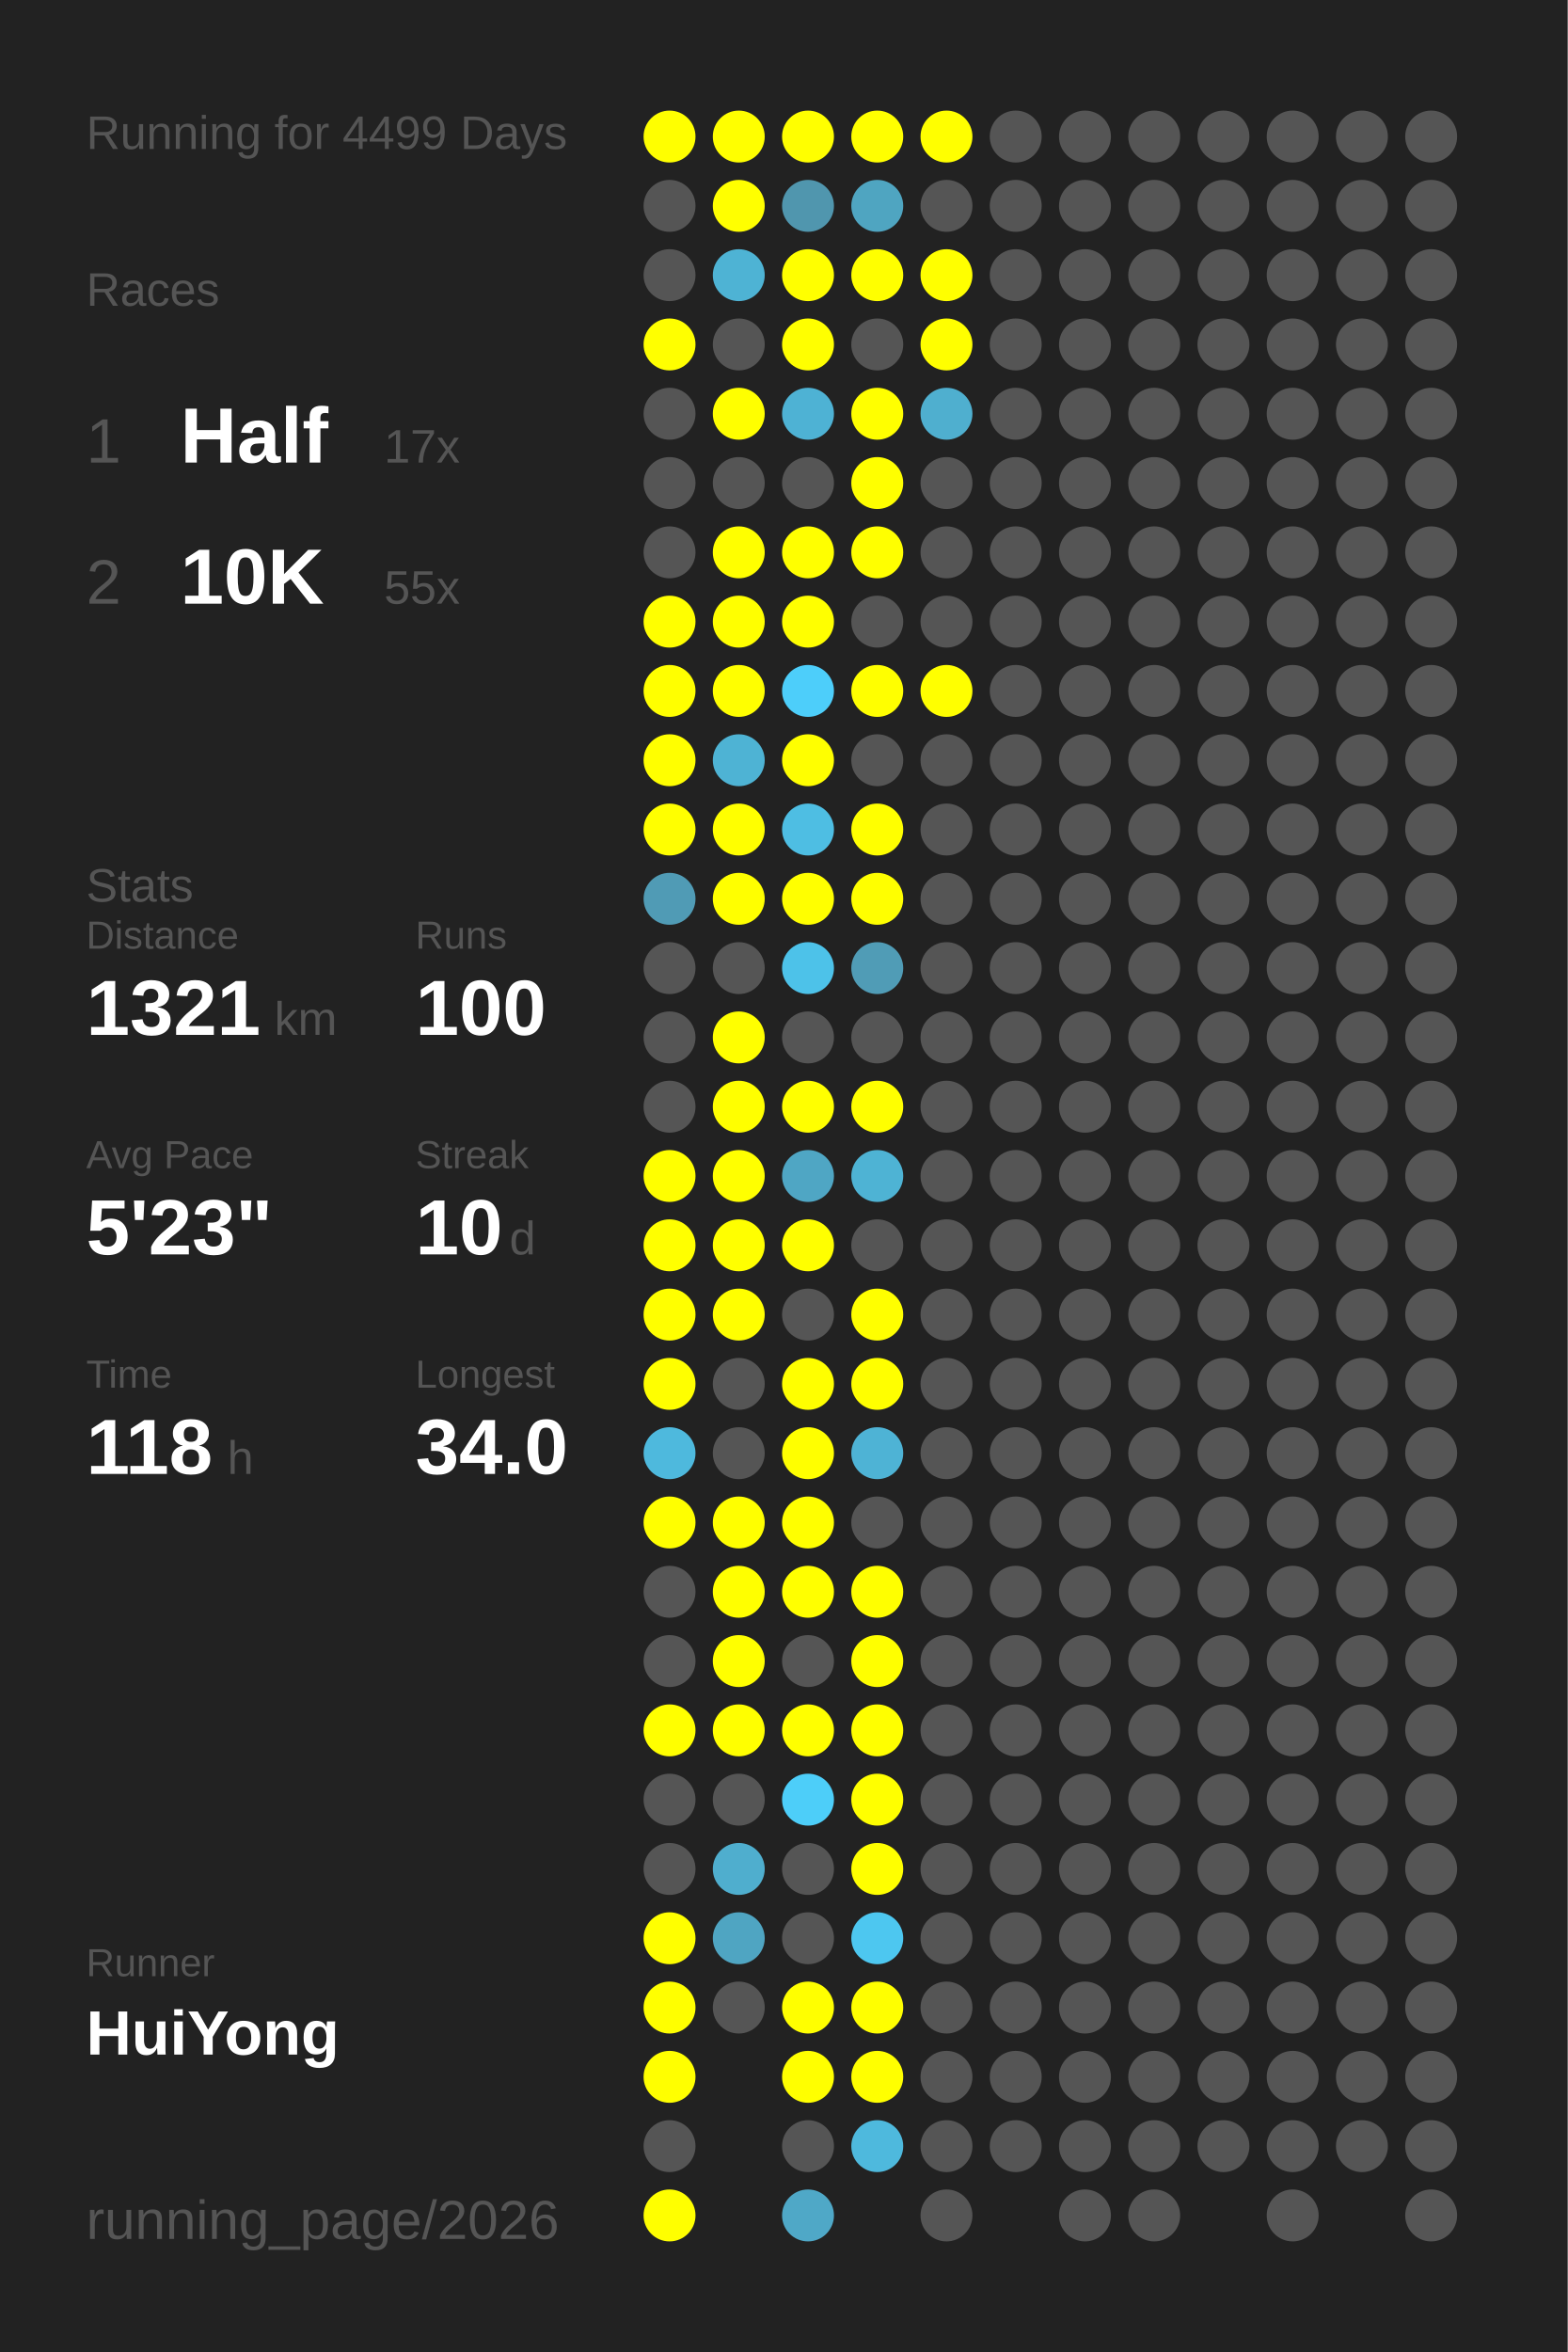
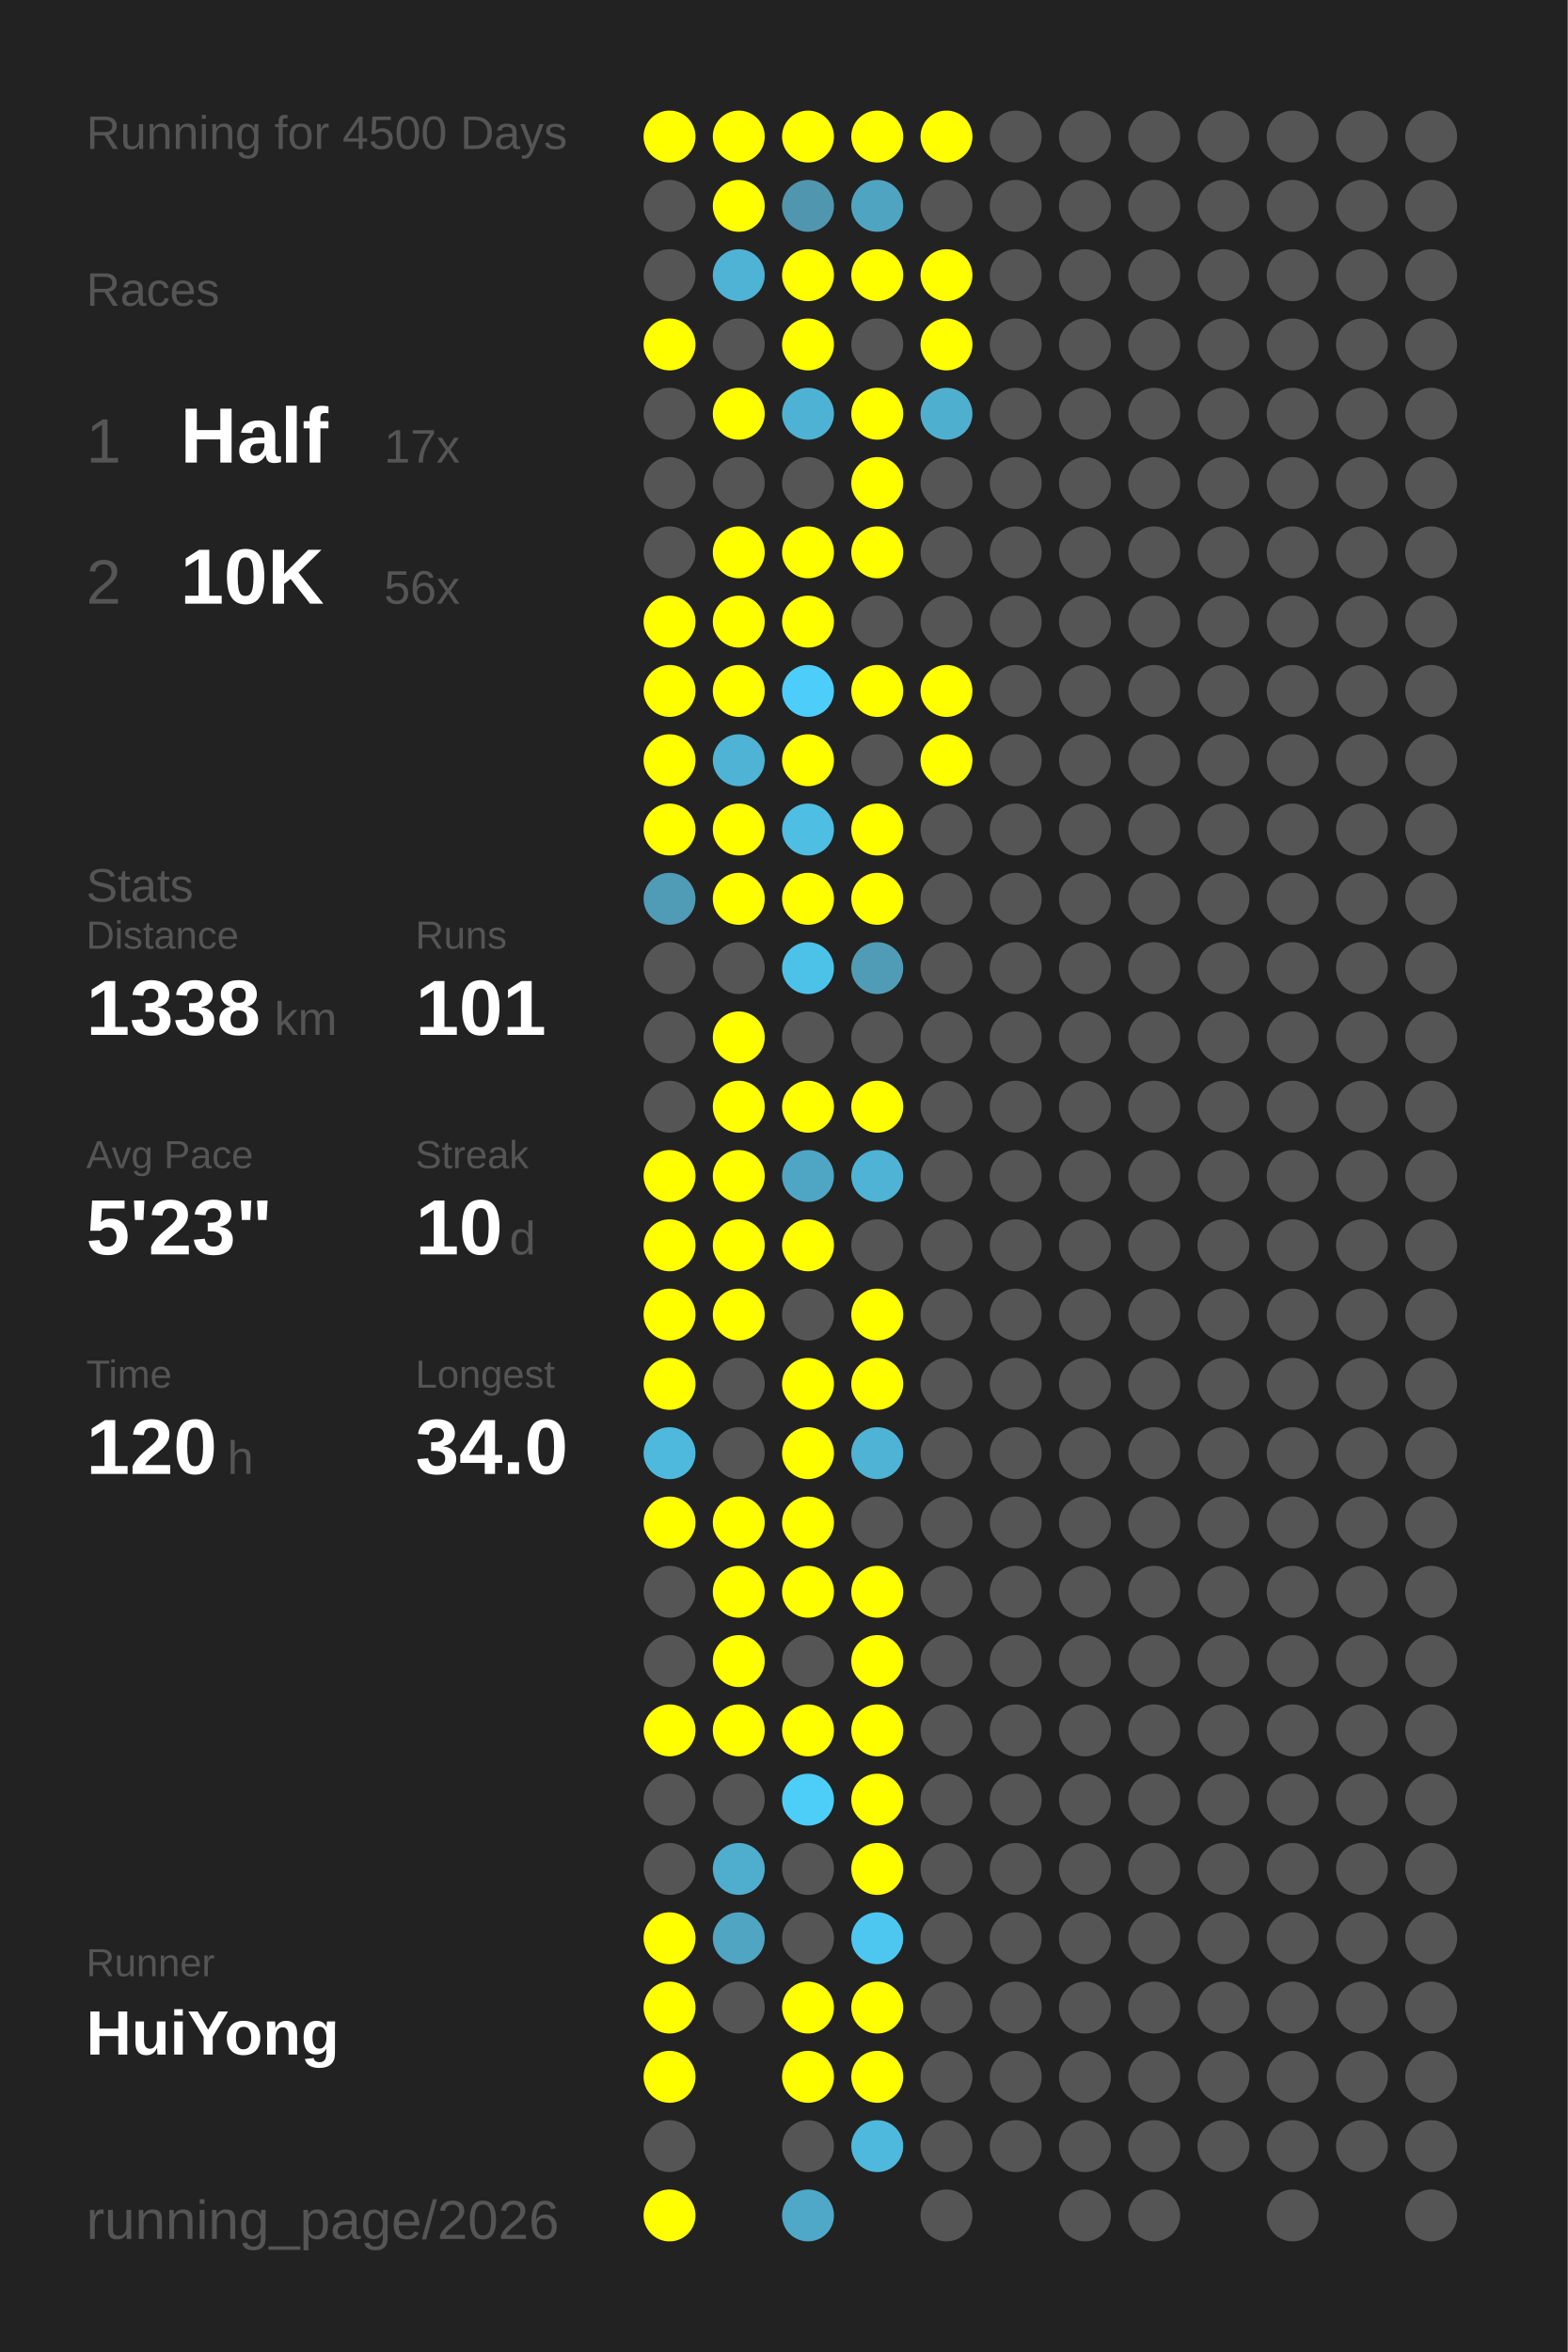
<svg xmlns="http://www.w3.org/2000/svg" baseProfile="full" height="300mm" version="1.1" viewBox="0,0,200,300" width="200mm">
  <defs />
  <rect fill="#222222" height="300" width="200" x="0" y="0" />
-   <text fill="#555555" style="font-size:6px; font-family:Arial;" x="11" y="19">Running for 4499 Days</text>
+   <text fill="#555555" style="font-size:6px; font-family:Arial;" x="11" y="19">Running for 4500 Days</text>
  <text fill="#555555" style="font-size:6px; font-family:Arial;" x="11" y="39">Races</text>
  <text fill="#555555" style="font-size:8px; font-family:Arial;" x="11" y="59">1</text>
  <text fill="#FFFFFF" style="font-size:10px; font-family:Arial; font-weight:bold;" x="23" y="59">Half</text>
  <text fill="#555555" style="font-size:6px; font-family:Arial;" x="49" y="59">17x</text>
  <text fill="#555555" style="font-size:8px; font-family:Arial;" x="11" y="77">2</text>
  <text fill="#FFFFFF" style="font-size:10px; font-family:Arial; font-weight:bold;" x="23" y="77">10K</text>
-   <text fill="#555555" style="font-size:6px; font-family:Arial;" x="49" y="77">55x</text>
+   <text fill="#555555" style="font-size:6px; font-family:Arial;" x="49" y="77">56x</text>
  <text fill="#555555" style="font-size:6px; font-family:Arial;" x="11" y="115">Stats</text>
  <text fill="#555555" style="font-size:5px; font-family:Arial;" x="11" y="121">Distance</text>
-   <text fill="#FFFFFF" style="font-size:10px; font-family:Arial; font-weight:bold;" x="11" y="132">1321</text>
+   <text fill="#FFFFFF" style="font-size:10px; font-family:Arial; font-weight:bold;" x="11" y="132">1338</text>
  <text fill="#555555" style="font-size:6px; font-family:Arial;" x="35" y="132">km</text>
  <text fill="#555555" style="font-size:5px; font-family:Arial;" x="53" y="121">Runs</text>
-   <text fill="#FFFFFF" style="font-size:10px; font-family:Arial; font-weight:bold;" x="53" y="132">100</text>
+   <text fill="#FFFFFF" style="font-size:10px; font-family:Arial; font-weight:bold;" x="53" y="132">101</text>
  <text fill="#555555" style="font-size:5px; font-family:Arial;" x="11" y="149">Avg Pace</text>
  <text fill="#FFFFFF" style="font-size:10px; font-family:Arial; font-weight:bold;" x="11" y="160">5'23"</text>
  <text fill="#555555" style="font-size:5px; font-family:Arial;" x="53" y="149">Streak</text>
  <text fill="#FFFFFF" style="font-size:10px; font-family:Arial; font-weight:bold;" x="53" y="160">10</text>
  <text fill="#555555" style="font-size:6px; font-family:Arial;" x="65" y="160">d</text>
  <text fill="#555555" style="font-size:5px; font-family:Arial;" x="11" y="177">Time</text>
-   <text fill="#FFFFFF" style="font-size:10px; font-family:Arial; font-weight:bold;" x="11" y="188">118</text>
+   <text fill="#FFFFFF" style="font-size:10px; font-family:Arial; font-weight:bold;" x="11" y="188">120</text>
  <text fill="#555555" style="font-size:6px; font-family:Arial;" x="29" y="188">h</text>
  <text fill="#555555" style="font-size:5px; font-family:Arial;" x="53" y="177">Longest</text>
  <text fill="#FFFFFF" style="font-size:10px; font-family:Arial; font-weight:bold;" x="53" y="188">34.0</text>
  <text fill="#555555" style="font-size:5px; font-family:Arial;" x="11" y="252.065">Runner</text>
  <text fill="#FFFFFF" style="font-size:8px; font-family:Arial; font-weight:bold;" x="11" y="262.065">HuiYong</text>
  <text fill="#555555" style="font-size:7px; font-family:Arial;" x="11" y="285.581">running_page/2026</text>
  <circle cx="85.417" cy="17.419" fill="#FFFF00" r="3.312" />
  <circle cx="85.417" cy="26.258" fill="#555555" r="3.312" />
  <circle cx="85.417" cy="35.097" fill="#555555" r="3.312" />
  <circle cx="85.417" cy="43.935" fill="#FFFF00" r="3.312" />
  <circle cx="85.417" cy="52.774" fill="#555555" r="3.312" />
  <circle cx="85.417" cy="61.613" fill="#555555" r="3.312" />
  <circle cx="85.417" cy="70.452" fill="#555555" r="3.312" />
  <circle cx="85.417" cy="79.29" fill="#FFFF00" r="3.312" />
  <circle cx="85.417" cy="88.129" fill="#FFFF00" r="3.312" />
  <circle cx="85.417" cy="96.968" fill="#FFFF00" r="3.312" />
  <circle cx="85.417" cy="105.806" fill="#FFFF00" r="3.312" />
  <circle cx="85.417" cy="114.645" fill="#509bb5" r="3.312" />
  <circle cx="85.417" cy="123.484" fill="#555555" r="3.312" />
  <circle cx="85.417" cy="132.323" fill="#555555" r="3.312" />
  <circle cx="85.417" cy="141.161" fill="#555555" r="3.312" />
  <circle cx="85.417" cy="150" fill="#FFFF00" r="3.312" />
  <circle cx="85.417" cy="158.839" fill="#FFFF00" r="3.312" />
  <circle cx="85.417" cy="167.677" fill="#FFFF00" r="3.312" />
  <circle cx="85.417" cy="176.516" fill="#FFFF00" r="3.312" />
  <circle cx="85.417" cy="185.355" fill="#4eb9dd" r="3.312" />
  <circle cx="85.417" cy="194.194" fill="#FFFF00" r="3.312" />
  <circle cx="85.417" cy="203.032" fill="#555555" r="3.312" />
  <circle cx="85.417" cy="211.871" fill="#555555" r="3.312" />
  <circle cx="85.417" cy="220.71" fill="#FFFF00" r="3.312" />
  <circle cx="85.417" cy="229.548" fill="#555555" r="3.312" />
  <circle cx="85.417" cy="238.387" fill="#555555" r="3.312" />
  <circle cx="85.417" cy="247.226" fill="#FFFF00" r="3.312" />
  <circle cx="85.417" cy="256.065" fill="#FFFF00" r="3.312" />
  <circle cx="85.417" cy="264.903" fill="#FFFF00" r="3.312" />
  <circle cx="85.417" cy="273.742" fill="#555555" r="3.312" />
  <circle cx="85.417" cy="282.581" fill="#FFFF00" r="3.312" />
  <circle cx="94.25" cy="17.419" fill="#FFFF00" r="3.312" />
  <circle cx="94.25" cy="26.258" fill="#FFFF00" r="3.312" />
  <circle cx="94.25" cy="35.097" fill="#4eb3d4" r="3.312" />
  <circle cx="94.25" cy="43.935" fill="#555555" r="3.312" />
  <circle cx="94.25" cy="52.774" fill="#FFFF00" r="3.312" />
  <circle cx="94.25" cy="61.613" fill="#555555" r="3.312" />
  <circle cx="94.25" cy="70.452" fill="#FFFF00" r="3.312" />
  <circle cx="94.25" cy="79.29" fill="#FFFF00" r="3.312" />
  <circle cx="94.25" cy="88.129" fill="#FFFF00" r="3.312" />
  <circle cx="94.25" cy="96.968" fill="#4eb3d4" r="3.312" />
  <circle cx="94.25" cy="105.806" fill="#FFFF00" r="3.312" />
  <circle cx="94.25" cy="114.645" fill="#FFFF00" r="3.312" />
  <circle cx="94.25" cy="123.484" fill="#555555" r="3.312" />
  <circle cx="94.25" cy="132.323" fill="#FFFF00" r="3.312" />
  <circle cx="94.25" cy="141.161" fill="#FFFF00" r="3.312" />
  <circle cx="94.25" cy="150" fill="#FFFF00" r="3.312" />
  <circle cx="94.25" cy="158.839" fill="#FFFF00" r="3.312" />
  <circle cx="94.25" cy="167.677" fill="#FFFF00" r="3.312" />
  <circle cx="94.25" cy="176.516" fill="#555555" r="3.312" />
  <circle cx="94.25" cy="185.355" fill="#555555" r="3.312" />
  <circle cx="94.25" cy="194.194" fill="#FFFF00" r="3.312" />
  <circle cx="94.25" cy="203.032" fill="#FFFF00" r="3.312" />
  <circle cx="94.25" cy="211.871" fill="#FFFF00" r="3.312" />
  <circle cx="94.25" cy="220.71" fill="#FFFF00" r="3.312" />
  <circle cx="94.25" cy="229.548" fill="#555555" r="3.312" />
  <circle cx="94.25" cy="238.387" fill="#4faece" r="3.312" />
  <circle cx="94.25" cy="247.226" fill="#4fa5c2" r="3.312" />
  <circle cx="94.25" cy="256.065" fill="#555555" r="3.312" />
  <circle cx="103.083" cy="17.419" fill="#FFFF00" r="3.312" />
  <circle cx="103.083" cy="26.258" fill="#5096ae" r="3.312" />
  <circle cx="103.083" cy="35.097" fill="#FFFF00" r="3.312" />
  <circle cx="103.083" cy="43.935" fill="#FFFF00" r="3.312" />
  <circle cx="103.083" cy="52.774" fill="#4eb2d4" r="3.312" />
  <circle cx="103.083" cy="61.613" fill="#555555" r="3.312" />
  <circle cx="103.083" cy="70.452" fill="#FFFF00" r="3.312" />
  <circle cx="103.083" cy="79.29" fill="#FFFF00" r="3.312" />
  <circle cx="103.083" cy="88.129" fill="#4dcefa" r="3.312" />
  <circle cx="103.083" cy="96.968" fill="#FFFF00" r="3.312" />
  <circle cx="103.083" cy="105.806" fill="#4ebee3" r="3.312" />
  <circle cx="103.083" cy="114.645" fill="#FFFF00" r="3.312" />
  <circle cx="103.083" cy="123.484" fill="#4dc2e9" r="3.312" />
  <circle cx="103.083" cy="132.323" fill="#555555" r="3.312" />
  <circle cx="103.083" cy="141.161" fill="#FFFF00" r="3.312" />
  <circle cx="103.083" cy="150" fill="#4fa6c4" r="3.312" />
  <circle cx="103.083" cy="158.839" fill="#FFFF00" r="3.312" />
  <circle cx="103.083" cy="167.677" fill="#555555" r="3.312" />
  <circle cx="103.083" cy="176.516" fill="#FFFF00" r="3.312" />
  <circle cx="103.083" cy="185.355" fill="#FFFF00" r="3.312" />
  <circle cx="103.083" cy="194.194" fill="#FFFF00" r="3.312" />
  <circle cx="103.083" cy="203.032" fill="#FFFF00" r="3.312" />
  <circle cx="103.083" cy="211.871" fill="#555555" r="3.312" />
  <circle cx="103.083" cy="220.71" fill="#FFFF00" r="3.312" />
  <circle cx="103.083" cy="229.548" fill="#4dcef9" r="3.312" />
  <circle cx="103.083" cy="238.387" fill="#555555" r="3.312" />
  <circle cx="103.083" cy="247.226" fill="#555555" r="3.312" />
  <circle cx="103.083" cy="256.065" fill="#FFFF00" r="3.312" />
  <circle cx="103.083" cy="264.903" fill="#FFFF00" r="3.312" />
  <circle cx="103.083" cy="273.742" fill="#555555" r="3.312" />
  <circle cx="103.083" cy="282.581" fill="#4fa8c7" r="3.312" />
  <circle cx="111.917" cy="17.419" fill="#FFFF00" r="3.312" />
  <circle cx="111.917" cy="26.258" fill="#4fa5c1" r="3.312" />
  <circle cx="111.917" cy="35.097" fill="#FFFF00" r="3.312" />
  <circle cx="111.917" cy="43.935" fill="#555555" r="3.312" />
  <circle cx="111.917" cy="52.774" fill="#FFFF00" r="3.312" />
  <circle cx="111.917" cy="61.613" fill="#FFFF00" r="3.312" />
  <circle cx="111.917" cy="70.452" fill="#FFFF00" r="3.312" />
  <circle cx="111.917" cy="79.29" fill="#555555" r="3.312" />
  <circle cx="111.917" cy="88.129" fill="#FFFF00" r="3.312" />
  <circle cx="111.917" cy="96.968" fill="#555555" r="3.312" />
  <circle cx="111.917" cy="105.806" fill="#FFFF00" r="3.312" />
  <circle cx="111.917" cy="114.645" fill="#FFFF00" r="3.312" />
  <circle cx="111.917" cy="123.484" fill="#509cb6" r="3.312" />
  <circle cx="111.917" cy="132.323" fill="#555555" r="3.312" />
  <circle cx="111.917" cy="141.161" fill="#FFFF00" r="3.312" />
  <circle cx="111.917" cy="150" fill="#4eb3d4" r="3.312" />
  <circle cx="111.917" cy="158.839" fill="#555555" r="3.312" />
  <circle cx="111.917" cy="167.677" fill="#FFFF00" r="3.312" />
  <circle cx="111.917" cy="176.516" fill="#FFFF00" r="3.312" />
  <circle cx="111.917" cy="185.355" fill="#4eb3d5" r="3.312" />
  <circle cx="111.917" cy="194.194" fill="#555555" r="3.312" />
  <circle cx="111.917" cy="203.032" fill="#FFFF00" r="3.312" />
  <circle cx="111.917" cy="211.871" fill="#FFFF00" r="3.312" />
  <circle cx="111.917" cy="220.71" fill="#FFFF00" r="3.312" />
  <circle cx="111.917" cy="229.548" fill="#FFFF00" r="3.312" />
  <circle cx="111.917" cy="238.387" fill="#FFFF00" r="3.312" />
  <circle cx="111.917" cy="247.226" fill="#4dc7f0" r="3.312" />
  <circle cx="111.917" cy="256.065" fill="#FFFF00" r="3.312" />
  <circle cx="111.917" cy="264.903" fill="#FFFF00" r="3.312" />
  <circle cx="111.917" cy="273.742" fill="#4eb9dd" r="3.312" />
  <circle cx="120.75" cy="17.419" fill="#FFFF00" r="3.312" />
  <circle cx="120.75" cy="26.258" fill="#555555" r="3.312" />
  <circle cx="120.75" cy="35.097" fill="#FFFF00" r="3.312" />
  <circle cx="120.75" cy="43.935" fill="#FFFF00" r="3.312" />
  <circle cx="120.75" cy="52.774" fill="#4fafcf" r="3.312" />
  <circle cx="120.75" cy="61.613" fill="#555555" r="3.312" />
  <circle cx="120.75" cy="70.452" fill="#555555" r="3.312" />
  <circle cx="120.75" cy="79.29" fill="#555555" r="3.312" />
  <circle cx="120.75" cy="88.129" fill="#FFFF00" r="3.312" />
-   <circle cx="120.75" cy="96.968" fill="#555555" r="3.312" />
+   <circle cx="120.75" cy="96.968" fill="#FFFF00" r="3.312" />
  <circle cx="120.75" cy="105.806" fill="#555555" r="3.312" />
  <circle cx="120.75" cy="114.645" fill="#555555" r="3.312" />
  <circle cx="120.75" cy="123.484" fill="#555555" r="3.312" />
  <circle cx="120.75" cy="132.323" fill="#555555" r="3.312" />
  <circle cx="120.75" cy="141.161" fill="#555555" r="3.312" />
  <circle cx="120.75" cy="150" fill="#555555" r="3.312" />
  <circle cx="120.75" cy="158.839" fill="#555555" r="3.312" />
  <circle cx="120.75" cy="167.677" fill="#555555" r="3.312" />
  <circle cx="120.75" cy="176.516" fill="#555555" r="3.312" />
  <circle cx="120.75" cy="185.355" fill="#555555" r="3.312" />
  <circle cx="120.75" cy="194.194" fill="#555555" r="3.312" />
  <circle cx="120.75" cy="203.032" fill="#555555" r="3.312" />
  <circle cx="120.75" cy="211.871" fill="#555555" r="3.312" />
  <circle cx="120.75" cy="220.71" fill="#555555" r="3.312" />
  <circle cx="120.75" cy="229.548" fill="#555555" r="3.312" />
  <circle cx="120.75" cy="238.387" fill="#555555" r="3.312" />
  <circle cx="120.75" cy="247.226" fill="#555555" r="3.312" />
  <circle cx="120.75" cy="256.065" fill="#555555" r="3.312" />
  <circle cx="120.75" cy="264.903" fill="#555555" r="3.312" />
  <circle cx="120.75" cy="273.742" fill="#555555" r="3.312" />
  <circle cx="120.75" cy="282.581" fill="#555555" r="3.312" />
  <circle cx="129.583" cy="17.419" fill="#555555" r="3.312" />
  <circle cx="129.583" cy="26.258" fill="#555555" r="3.312" />
  <circle cx="129.583" cy="35.097" fill="#555555" r="3.312" />
  <circle cx="129.583" cy="43.935" fill="#555555" r="3.312" />
  <circle cx="129.583" cy="52.774" fill="#555555" r="3.312" />
  <circle cx="129.583" cy="61.613" fill="#555555" r="3.312" />
  <circle cx="129.583" cy="70.452" fill="#555555" r="3.312" />
  <circle cx="129.583" cy="79.29" fill="#555555" r="3.312" />
  <circle cx="129.583" cy="88.129" fill="#555555" r="3.312" />
  <circle cx="129.583" cy="96.968" fill="#555555" r="3.312" />
  <circle cx="129.583" cy="105.806" fill="#555555" r="3.312" />
  <circle cx="129.583" cy="114.645" fill="#555555" r="3.312" />
  <circle cx="129.583" cy="123.484" fill="#555555" r="3.312" />
  <circle cx="129.583" cy="132.323" fill="#555555" r="3.312" />
  <circle cx="129.583" cy="141.161" fill="#555555" r="3.312" />
  <circle cx="129.583" cy="150" fill="#555555" r="3.312" />
  <circle cx="129.583" cy="158.839" fill="#555555" r="3.312" />
  <circle cx="129.583" cy="167.677" fill="#555555" r="3.312" />
  <circle cx="129.583" cy="176.516" fill="#555555" r="3.312" />
  <circle cx="129.583" cy="185.355" fill="#555555" r="3.312" />
  <circle cx="129.583" cy="194.194" fill="#555555" r="3.312" />
  <circle cx="129.583" cy="203.032" fill="#555555" r="3.312" />
  <circle cx="129.583" cy="211.871" fill="#555555" r="3.312" />
  <circle cx="129.583" cy="220.71" fill="#555555" r="3.312" />
  <circle cx="129.583" cy="229.548" fill="#555555" r="3.312" />
  <circle cx="129.583" cy="238.387" fill="#555555" r="3.312" />
  <circle cx="129.583" cy="247.226" fill="#555555" r="3.312" />
  <circle cx="129.583" cy="256.065" fill="#555555" r="3.312" />
  <circle cx="129.583" cy="264.903" fill="#555555" r="3.312" />
  <circle cx="129.583" cy="273.742" fill="#555555" r="3.312" />
  <circle cx="138.417" cy="17.419" fill="#555555" r="3.312" />
  <circle cx="138.417" cy="26.258" fill="#555555" r="3.312" />
  <circle cx="138.417" cy="35.097" fill="#555555" r="3.312" />
  <circle cx="138.417" cy="43.935" fill="#555555" r="3.312" />
  <circle cx="138.417" cy="52.774" fill="#555555" r="3.312" />
  <circle cx="138.417" cy="61.613" fill="#555555" r="3.312" />
  <circle cx="138.417" cy="70.452" fill="#555555" r="3.312" />
  <circle cx="138.417" cy="79.29" fill="#555555" r="3.312" />
  <circle cx="138.417" cy="88.129" fill="#555555" r="3.312" />
  <circle cx="138.417" cy="96.968" fill="#555555" r="3.312" />
  <circle cx="138.417" cy="105.806" fill="#555555" r="3.312" />
  <circle cx="138.417" cy="114.645" fill="#555555" r="3.312" />
  <circle cx="138.417" cy="123.484" fill="#555555" r="3.312" />
  <circle cx="138.417" cy="132.323" fill="#555555" r="3.312" />
  <circle cx="138.417" cy="141.161" fill="#555555" r="3.312" />
  <circle cx="138.417" cy="150" fill="#555555" r="3.312" />
  <circle cx="138.417" cy="158.839" fill="#555555" r="3.312" />
  <circle cx="138.417" cy="167.677" fill="#555555" r="3.312" />
  <circle cx="138.417" cy="176.516" fill="#555555" r="3.312" />
  <circle cx="138.417" cy="185.355" fill="#555555" r="3.312" />
  <circle cx="138.417" cy="194.194" fill="#555555" r="3.312" />
  <circle cx="138.417" cy="203.032" fill="#555555" r="3.312" />
  <circle cx="138.417" cy="211.871" fill="#555555" r="3.312" />
  <circle cx="138.417" cy="220.71" fill="#555555" r="3.312" />
  <circle cx="138.417" cy="229.548" fill="#555555" r="3.312" />
  <circle cx="138.417" cy="238.387" fill="#555555" r="3.312" />
  <circle cx="138.417" cy="247.226" fill="#555555" r="3.312" />
  <circle cx="138.417" cy="256.065" fill="#555555" r="3.312" />
  <circle cx="138.417" cy="264.903" fill="#555555" r="3.312" />
  <circle cx="138.417" cy="273.742" fill="#555555" r="3.312" />
  <circle cx="138.417" cy="282.581" fill="#555555" r="3.312" />
  <circle cx="147.25" cy="17.419" fill="#555555" r="3.312" />
  <circle cx="147.25" cy="26.258" fill="#555555" r="3.312" />
  <circle cx="147.25" cy="35.097" fill="#555555" r="3.312" />
  <circle cx="147.25" cy="43.935" fill="#555555" r="3.312" />
  <circle cx="147.25" cy="52.774" fill="#555555" r="3.312" />
  <circle cx="147.25" cy="61.613" fill="#555555" r="3.312" />
  <circle cx="147.25" cy="70.452" fill="#555555" r="3.312" />
  <circle cx="147.25" cy="79.29" fill="#555555" r="3.312" />
  <circle cx="147.25" cy="88.129" fill="#555555" r="3.312" />
  <circle cx="147.25" cy="96.968" fill="#555555" r="3.312" />
  <circle cx="147.25" cy="105.806" fill="#555555" r="3.312" />
  <circle cx="147.25" cy="114.645" fill="#555555" r="3.312" />
  <circle cx="147.25" cy="123.484" fill="#555555" r="3.312" />
  <circle cx="147.25" cy="132.323" fill="#555555" r="3.312" />
  <circle cx="147.25" cy="141.161" fill="#555555" r="3.312" />
  <circle cx="147.25" cy="150" fill="#555555" r="3.312" />
  <circle cx="147.25" cy="158.839" fill="#555555" r="3.312" />
  <circle cx="147.25" cy="167.677" fill="#555555" r="3.312" />
  <circle cx="147.25" cy="176.516" fill="#555555" r="3.312" />
  <circle cx="147.25" cy="185.355" fill="#555555" r="3.312" />
  <circle cx="147.25" cy="194.194" fill="#555555" r="3.312" />
  <circle cx="147.25" cy="203.032" fill="#555555" r="3.312" />
  <circle cx="147.25" cy="211.871" fill="#555555" r="3.312" />
  <circle cx="147.25" cy="220.71" fill="#555555" r="3.312" />
  <circle cx="147.25" cy="229.548" fill="#555555" r="3.312" />
  <circle cx="147.25" cy="238.387" fill="#555555" r="3.312" />
  <circle cx="147.25" cy="247.226" fill="#555555" r="3.312" />
  <circle cx="147.25" cy="256.065" fill="#555555" r="3.312" />
  <circle cx="147.25" cy="264.903" fill="#555555" r="3.312" />
  <circle cx="147.25" cy="273.742" fill="#555555" r="3.312" />
  <circle cx="147.25" cy="282.581" fill="#555555" r="3.312" />
  <circle cx="156.083" cy="17.419" fill="#555555" r="3.312" />
  <circle cx="156.083" cy="26.258" fill="#555555" r="3.312" />
  <circle cx="156.083" cy="35.097" fill="#555555" r="3.312" />
  <circle cx="156.083" cy="43.935" fill="#555555" r="3.312" />
  <circle cx="156.083" cy="52.774" fill="#555555" r="3.312" />
  <circle cx="156.083" cy="61.613" fill="#555555" r="3.312" />
  <circle cx="156.083" cy="70.452" fill="#555555" r="3.312" />
  <circle cx="156.083" cy="79.29" fill="#555555" r="3.312" />
  <circle cx="156.083" cy="88.129" fill="#555555" r="3.312" />
  <circle cx="156.083" cy="96.968" fill="#555555" r="3.312" />
  <circle cx="156.083" cy="105.806" fill="#555555" r="3.312" />
  <circle cx="156.083" cy="114.645" fill="#555555" r="3.312" />
  <circle cx="156.083" cy="123.484" fill="#555555" r="3.312" />
  <circle cx="156.083" cy="132.323" fill="#555555" r="3.312" />
  <circle cx="156.083" cy="141.161" fill="#555555" r="3.312" />
  <circle cx="156.083" cy="150" fill="#555555" r="3.312" />
  <circle cx="156.083" cy="158.839" fill="#555555" r="3.312" />
  <circle cx="156.083" cy="167.677" fill="#555555" r="3.312" />
  <circle cx="156.083" cy="176.516" fill="#555555" r="3.312" />
  <circle cx="156.083" cy="185.355" fill="#555555" r="3.312" />
  <circle cx="156.083" cy="194.194" fill="#555555" r="3.312" />
  <circle cx="156.083" cy="203.032" fill="#555555" r="3.312" />
  <circle cx="156.083" cy="211.871" fill="#555555" r="3.312" />
  <circle cx="156.083" cy="220.71" fill="#555555" r="3.312" />
  <circle cx="156.083" cy="229.548" fill="#555555" r="3.312" />
  <circle cx="156.083" cy="238.387" fill="#555555" r="3.312" />
  <circle cx="156.083" cy="247.226" fill="#555555" r="3.312" />
  <circle cx="156.083" cy="256.065" fill="#555555" r="3.312" />
  <circle cx="156.083" cy="264.903" fill="#555555" r="3.312" />
  <circle cx="156.083" cy="273.742" fill="#555555" r="3.312" />
  <circle cx="164.917" cy="17.419" fill="#555555" r="3.312" />
  <circle cx="164.917" cy="26.258" fill="#555555" r="3.312" />
  <circle cx="164.917" cy="35.097" fill="#555555" r="3.312" />
  <circle cx="164.917" cy="43.935" fill="#555555" r="3.312" />
  <circle cx="164.917" cy="52.774" fill="#555555" r="3.312" />
  <circle cx="164.917" cy="61.613" fill="#555555" r="3.312" />
  <circle cx="164.917" cy="70.452" fill="#555555" r="3.312" />
  <circle cx="164.917" cy="79.29" fill="#555555" r="3.312" />
  <circle cx="164.917" cy="88.129" fill="#555555" r="3.312" />
  <circle cx="164.917" cy="96.968" fill="#555555" r="3.312" />
  <circle cx="164.917" cy="105.806" fill="#555555" r="3.312" />
  <circle cx="164.917" cy="114.645" fill="#555555" r="3.312" />
  <circle cx="164.917" cy="123.484" fill="#555555" r="3.312" />
  <circle cx="164.917" cy="132.323" fill="#555555" r="3.312" />
  <circle cx="164.917" cy="141.161" fill="#555555" r="3.312" />
  <circle cx="164.917" cy="150" fill="#555555" r="3.312" />
  <circle cx="164.917" cy="158.839" fill="#555555" r="3.312" />
  <circle cx="164.917" cy="167.677" fill="#555555" r="3.312" />
  <circle cx="164.917" cy="176.516" fill="#555555" r="3.312" />
  <circle cx="164.917" cy="185.355" fill="#555555" r="3.312" />
  <circle cx="164.917" cy="194.194" fill="#555555" r="3.312" />
  <circle cx="164.917" cy="203.032" fill="#555555" r="3.312" />
  <circle cx="164.917" cy="211.871" fill="#555555" r="3.312" />
  <circle cx="164.917" cy="220.71" fill="#555555" r="3.312" />
  <circle cx="164.917" cy="229.548" fill="#555555" r="3.312" />
  <circle cx="164.917" cy="238.387" fill="#555555" r="3.312" />
  <circle cx="164.917" cy="247.226" fill="#555555" r="3.312" />
  <circle cx="164.917" cy="256.065" fill="#555555" r="3.312" />
  <circle cx="164.917" cy="264.903" fill="#555555" r="3.312" />
  <circle cx="164.917" cy="273.742" fill="#555555" r="3.312" />
  <circle cx="164.917" cy="282.581" fill="#555555" r="3.312" />
  <circle cx="173.75" cy="17.419" fill="#555555" r="3.312" />
  <circle cx="173.75" cy="26.258" fill="#555555" r="3.312" />
  <circle cx="173.75" cy="35.097" fill="#555555" r="3.312" />
  <circle cx="173.75" cy="43.935" fill="#555555" r="3.312" />
  <circle cx="173.75" cy="52.774" fill="#555555" r="3.312" />
  <circle cx="173.75" cy="61.613" fill="#555555" r="3.312" />
  <circle cx="173.75" cy="70.452" fill="#555555" r="3.312" />
  <circle cx="173.75" cy="79.29" fill="#555555" r="3.312" />
  <circle cx="173.75" cy="88.129" fill="#555555" r="3.312" />
  <circle cx="173.75" cy="96.968" fill="#555555" r="3.312" />
  <circle cx="173.75" cy="105.806" fill="#555555" r="3.312" />
  <circle cx="173.75" cy="114.645" fill="#555555" r="3.312" />
  <circle cx="173.75" cy="123.484" fill="#555555" r="3.312" />
  <circle cx="173.75" cy="132.323" fill="#555555" r="3.312" />
  <circle cx="173.75" cy="141.161" fill="#555555" r="3.312" />
  <circle cx="173.75" cy="150" fill="#555555" r="3.312" />
  <circle cx="173.75" cy="158.839" fill="#555555" r="3.312" />
  <circle cx="173.75" cy="167.677" fill="#555555" r="3.312" />
  <circle cx="173.75" cy="176.516" fill="#555555" r="3.312" />
  <circle cx="173.75" cy="185.355" fill="#555555" r="3.312" />
  <circle cx="173.75" cy="194.194" fill="#555555" r="3.312" />
  <circle cx="173.75" cy="203.032" fill="#555555" r="3.312" />
  <circle cx="173.75" cy="211.871" fill="#555555" r="3.312" />
  <circle cx="173.75" cy="220.71" fill="#555555" r="3.312" />
  <circle cx="173.75" cy="229.548" fill="#555555" r="3.312" />
  <circle cx="173.75" cy="238.387" fill="#555555" r="3.312" />
  <circle cx="173.75" cy="247.226" fill="#555555" r="3.312" />
  <circle cx="173.75" cy="256.065" fill="#555555" r="3.312" />
  <circle cx="173.75" cy="264.903" fill="#555555" r="3.312" />
  <circle cx="173.75" cy="273.742" fill="#555555" r="3.312" />
  <circle cx="182.583" cy="17.419" fill="#555555" r="3.312" />
  <circle cx="182.583" cy="26.258" fill="#555555" r="3.312" />
  <circle cx="182.583" cy="35.097" fill="#555555" r="3.312" />
  <circle cx="182.583" cy="43.935" fill="#555555" r="3.312" />
  <circle cx="182.583" cy="52.774" fill="#555555" r="3.312" />
  <circle cx="182.583" cy="61.613" fill="#555555" r="3.312" />
  <circle cx="182.583" cy="70.452" fill="#555555" r="3.312" />
  <circle cx="182.583" cy="79.29" fill="#555555" r="3.312" />
  <circle cx="182.583" cy="88.129" fill="#555555" r="3.312" />
  <circle cx="182.583" cy="96.968" fill="#555555" r="3.312" />
  <circle cx="182.583" cy="105.806" fill="#555555" r="3.312" />
  <circle cx="182.583" cy="114.645" fill="#555555" r="3.312" />
  <circle cx="182.583" cy="123.484" fill="#555555" r="3.312" />
  <circle cx="182.583" cy="132.323" fill="#555555" r="3.312" />
  <circle cx="182.583" cy="141.161" fill="#555555" r="3.312" />
  <circle cx="182.583" cy="150" fill="#555555" r="3.312" />
  <circle cx="182.583" cy="158.839" fill="#555555" r="3.312" />
  <circle cx="182.583" cy="167.677" fill="#555555" r="3.312" />
  <circle cx="182.583" cy="176.516" fill="#555555" r="3.312" />
  <circle cx="182.583" cy="185.355" fill="#555555" r="3.312" />
  <circle cx="182.583" cy="194.194" fill="#555555" r="3.312" />
  <circle cx="182.583" cy="203.032" fill="#555555" r="3.312" />
  <circle cx="182.583" cy="211.871" fill="#555555" r="3.312" />
  <circle cx="182.583" cy="220.71" fill="#555555" r="3.312" />
  <circle cx="182.583" cy="229.548" fill="#555555" r="3.312" />
  <circle cx="182.583" cy="238.387" fill="#555555" r="3.312" />
  <circle cx="182.583" cy="247.226" fill="#555555" r="3.312" />
  <circle cx="182.583" cy="256.065" fill="#555555" r="3.312" />
  <circle cx="182.583" cy="264.903" fill="#555555" r="3.312" />
  <circle cx="182.583" cy="273.742" fill="#555555" r="3.312" />
  <circle cx="182.583" cy="282.581" fill="#555555" r="3.312" />
</svg>
